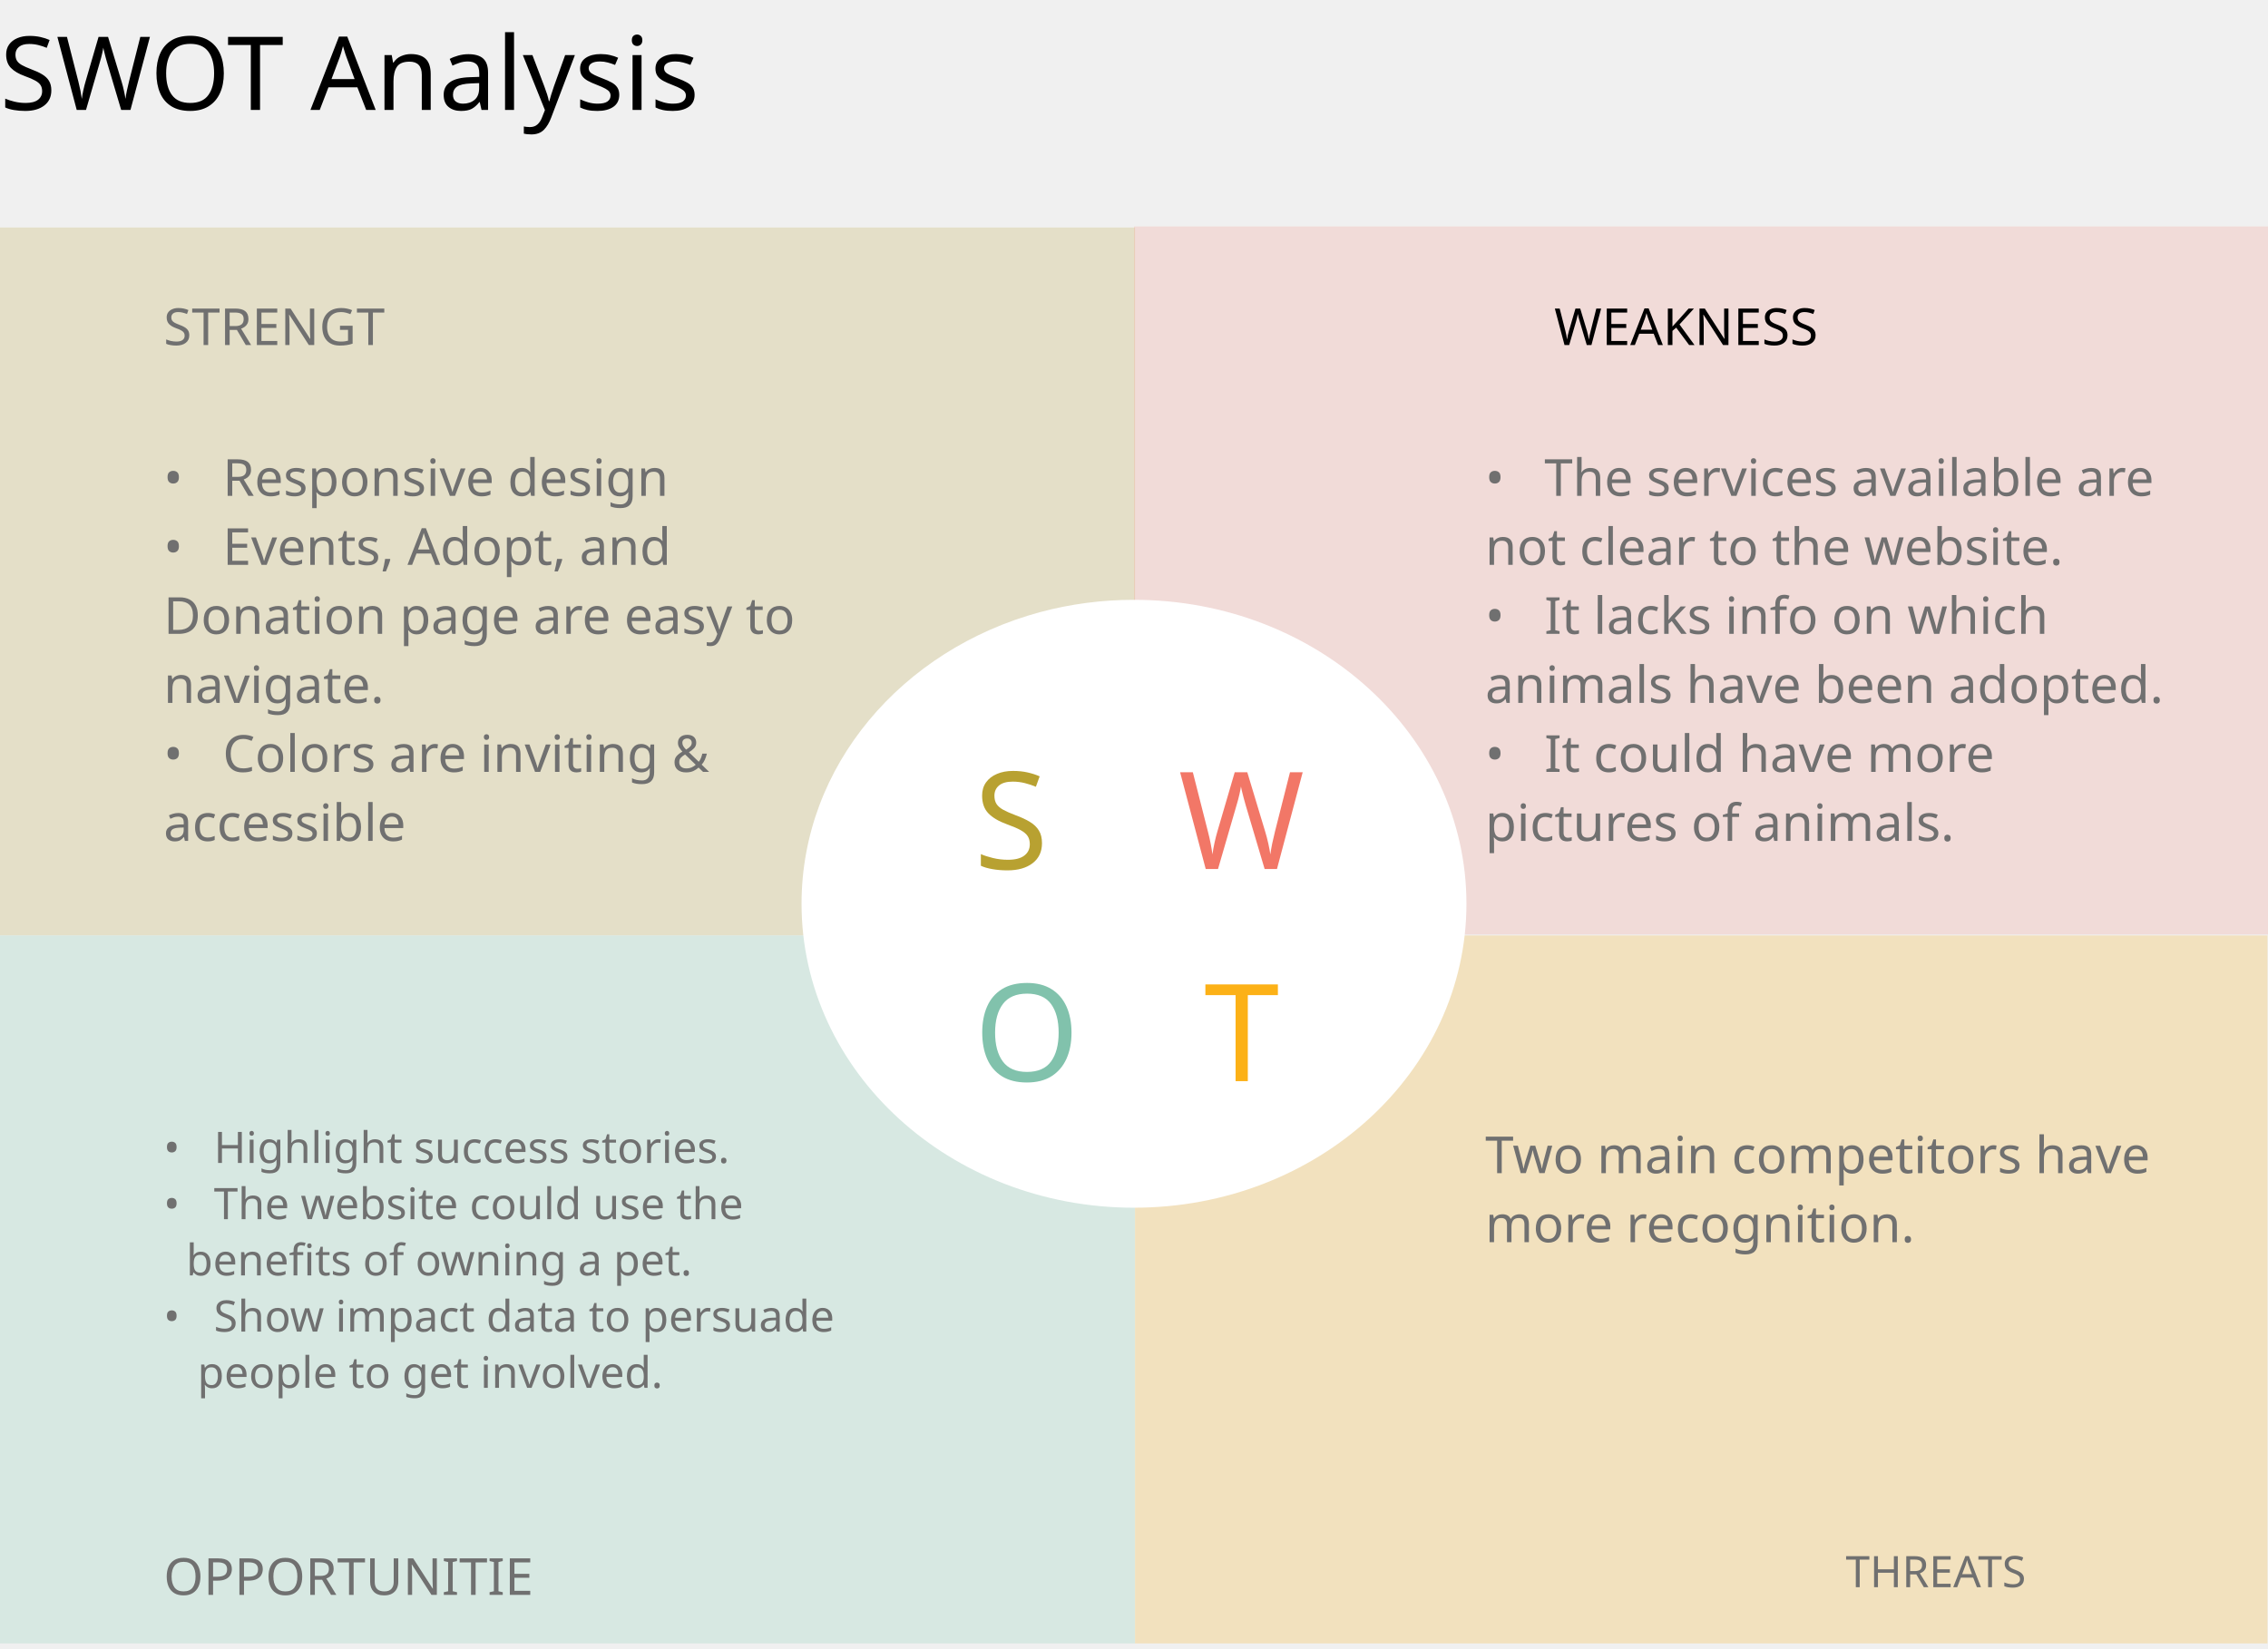
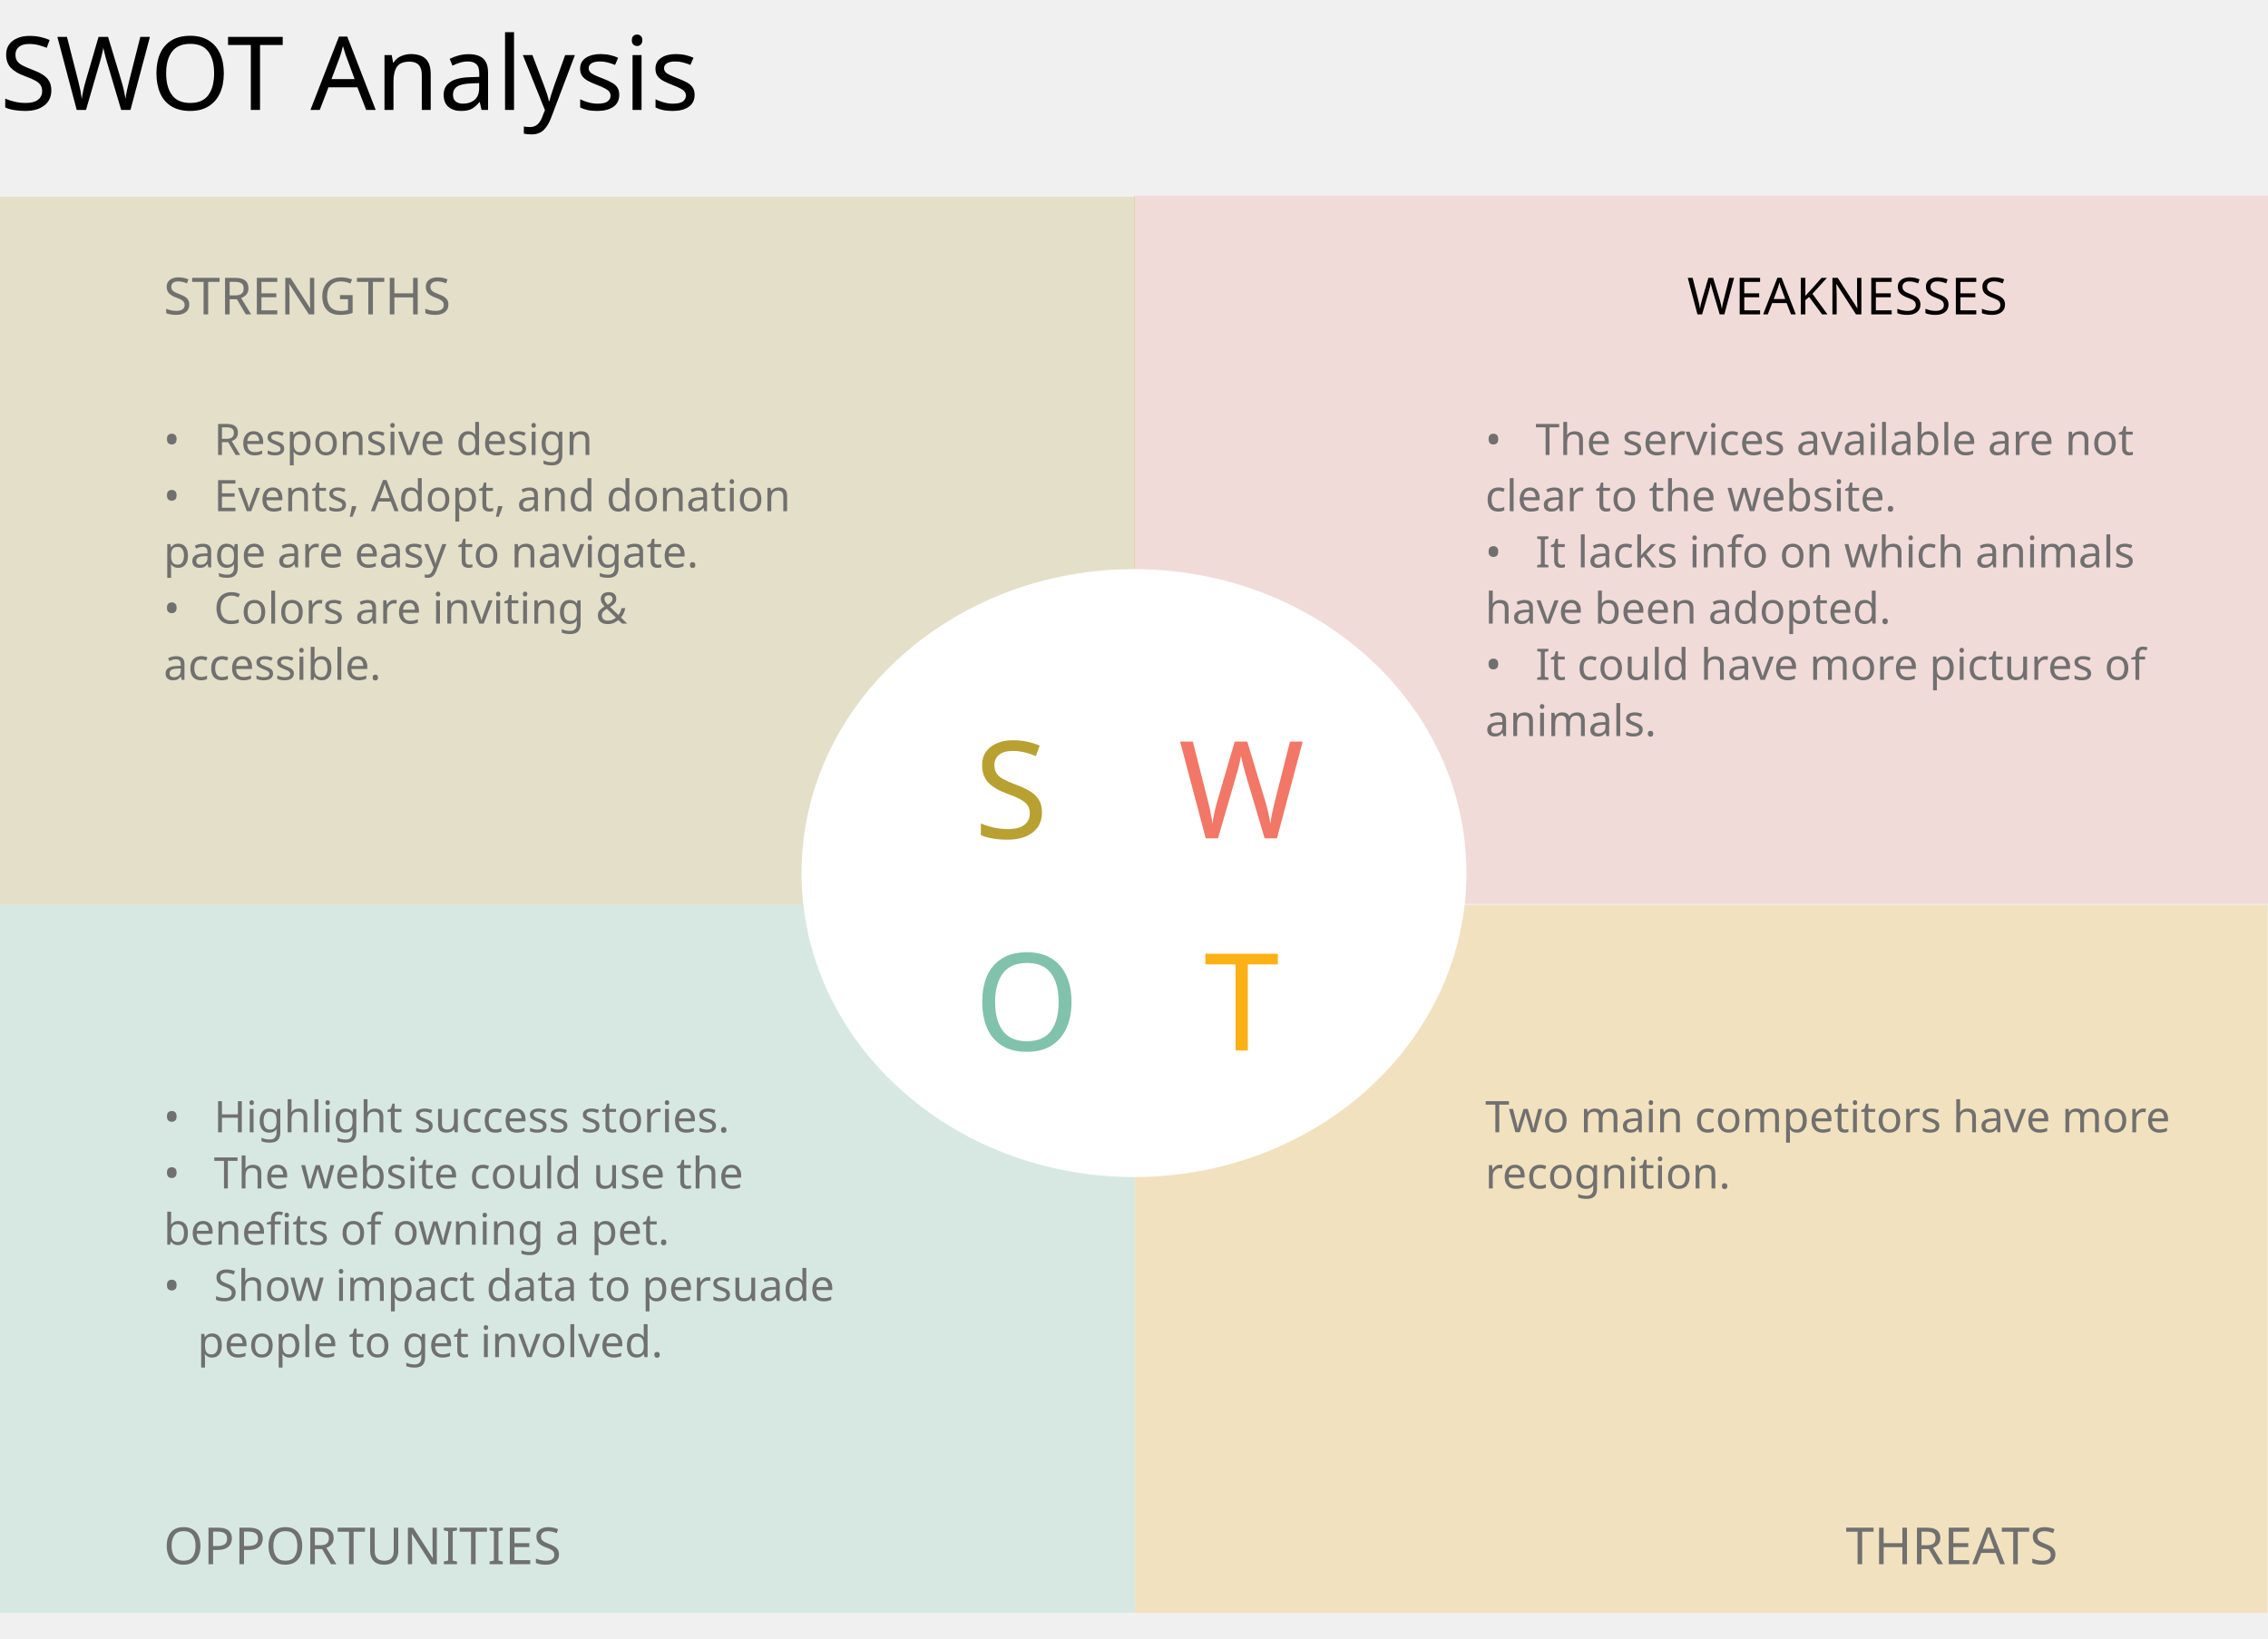
- <svg xmlns="http://www.w3.org/2000/svg" width="887.206" height="645.001" viewBox="0 0 887.206 645.001">
-   <g id="SWOT" transform="translate(-730 -17054.715)">
-     <g id="Group_43" data-name="Group 43" transform="translate(730 17143.313)">
+ <svg xmlns="http://www.w3.org/2000/svg" width="887.206" height="641.001" viewBox="0 0 887.206 641.001">
+   <g id="SWOT" transform="translate(-761 -17053.715)">
+     <g id="Group_43" data-name="Group 43" transform="translate(761 17130.313)">
      <rect id="Rectangle_96" data-name="Rectangle 96" width="444" height="277" transform="translate(0 0.403)" fill="#b8a131" opacity="0.21" />
      <text id="STRENGTHS_" data-name="STRENGTHS   " transform="translate(64 27.403)" fill="#707070" font-size="20" font-family="ZenTokyoZoo-Regular, Zen Tokyo Zoo">
-         <tspan x="0" y="19">STRENGT</tspan>
+         <tspan x="0" y="19">STRENGTHS</tspan>
      </text>
      <path id="Path_816" data-name="Path 816" d="M0,0H443.6V277.029H0Z" transform="translate(443.603 0)" fill="#f48b7e" opacity="0.21" />
      <rect id="Rectangle_97" data-name="Rectangle 97" width="444" height="277" transform="translate(0 277.403)" fill="#c4e2d8" opacity="0.56" />
      <rect id="Rectangle_98" data-name="Rectangle 98" width="443" height="277" transform="translate(444 277.403)" fill="#fcb117" opacity="0.23" />
      <path id="Path_817" data-name="Path 817" d="M130.052,0C201.878,0,260.1,53.241,260.1,118.918S201.878,237.835,130.052,237.835,0,184.594,0,118.918C0,65,39.247,19.459,93.266,4.824A141.011,141.011,0,0,1,130.052,0Z" transform="translate(313.551 146.086)" fill="#fff" />
-       <text id="WEAKNESSES_" data-name="WEAKNESSES   " transform="translate(608 27.403)" font-size="20" font-family="ZenTokyoZoo-Regular, Zen Tokyo Zoo">
-         <tspan x="0" y="19">WEAKNESS</tspan>
+       <text id="WEAKNESSES_" data-name="WEAKNESSES   " transform="translate(660 27.403)" font-size="20" font-family="ZenTokyoZoo-Regular, Zen Tokyo Zoo">
+         <tspan x="0" y="19">WEAKNESSES</tspan>
      </text>
-       <text id="OPPORTUNITIES_" data-name="OPPORTUNITIES " transform="translate(64 516.403)" fill="#707070" font-size="20" font-family="ZenTokyoZoo-Regular, Zen Tokyo Zoo">
-         <tspan x="0" y="19">OPPORTUNITIE</tspan>
+       <text id="OPPORTUNITIES" transform="translate(64 516.403)" fill="#707070" font-size="20" font-family="ZenTokyoZoo-Regular, Zen Tokyo Zoo">
+         <tspan x="0" y="19">OPPORTUNITIES</tspan>
      </text>
-       <text id="THREATS_" data-name="THREATS " transform="translate(722 532.403)" fill="#707070" font-size="17" font-family="ZenTokyoZoo-Regular, Zen Tokyo Zoo">
+       <text id="THREATS_" data-name="THREATS " transform="translate(722 535.403)" fill="#707070" font-size="20" font-family="ZenTokyoZoo-Regular, Zen Tokyo Zoo">
        <tspan x="0" y="0">THREATS</tspan>
-         <tspan x="0" y="20" />
+         <tspan x="0" y="24" />
      </text>
      <text id="S" transform="translate(381 251.403)" fill="#b8a131" font-size="53" font-family="ZenTokyoZoo-Regular, Zen Tokyo Zoo">
        <tspan x="0" y="0">S</tspan>
      </text>
      <text id="W" transform="translate(461 251.403)" fill="#f27767" font-size="53" font-family="ZenTokyoZoo-Regular, Zen Tokyo Zoo">
        <tspan x="0" y="0">W</tspan>
      </text>
      <text id="O" transform="translate(381 334.403)" fill="#81c2ac" font-size="53" font-family="ZenTokyoZoo-Regular, Zen Tokyo Zoo">
        <tspan x="0" y="0">O</tspan>
      </text>
      <text id="T" transform="translate(471 334.403)" fill="#fcb117" font-size="53" font-family="ZenTokyoZoo-Regular, Zen Tokyo Zoo">
        <tspan x="0" y="0">T</tspan>
      </text>
-       <text id="_Highlight_success_stories._The_website_could_use_the_benefits_of_owning_a_pet._Show_impact_data_to_persuade_people_to_get_involved._" data-name="•   Highlight success stories. •   The website could use the    benefits of owning a pet. •   Show impact data to persuade     people to get involved. " transform="translate(64 366.403)" fill="#707070" font-size="17" font-family="SegoeUI, Segoe UI">
+       <text id="_Highlight_success_stories._The_website_could_use_the_benefits_of_owning_a_pet._Show_impact_data_to_persuade_people_to_get_involved._" data-name="•   Highlight success stories. •   The website could use the  benefits of owning a pet. •   Show impact data to persuade     people to get involved. " transform="translate(64 366.403)" fill="#707070" font-size="17" font-family="SegoeUI, Segoe UI">
        <tspan x="0" y="0" xml:space="preserve">•   Highlight success stories.</tspan>
        <tspan x="0" y="22" xml:space="preserve">•   The website could use the </tspan>
-         <tspan x="0" y="44" xml:space="preserve">  benefits of owning a pet.</tspan>
+         <tspan x="0" y="44">benefits of owning a pet.</tspan>
        <tspan x="0" y="66" xml:space="preserve">•   Show impact data to persuade </tspan>
        <tspan x="0" y="88" xml:space="preserve">   people to get involved.</tspan>
        <tspan x="0" y="110" />
      </text>
-       <text id="Two_main_competitors_have_more_recognition._" data-name="Two main competitors have more recognition. " transform="translate(581 348.403)" fill="#707070" font-size="20" font-family="SegoeUI, Segoe UI">
-         <tspan x="0" y="22">Two main competitors have </tspan>
-         <tspan x="0" y="49">more recognition.</tspan>
-         <tspan x="0" y="76" />
+       <text id="Two_main_competitors_have_more_recognition._" data-name="Two main competitors have more recognition. " transform="translate(581 348.403)" fill="#707070" font-size="17" font-family="SegoeUI, Segoe UI">
+         <tspan x="0" y="18">Two main competitors have more </tspan>
+         <tspan x="0" y="40">recognition.</tspan>
+         <tspan x="0" y="62" />
      </text>
-       <text id="_Responsive_design_Events_Adopt_and_Donation_page_are_easy_to_navigate._Colors_are_inviting_accessible_" data-name="•   Responsive design •   Events, Adopt, and Donation page are easy to navigate. •   Colors are inviting &amp; accessible " transform="translate(64 83.403)" fill="#707070" font-size="20" font-family="SegoeUI, Segoe UI">
-         <tspan x="0" y="22" xml:space="preserve">•   Responsive design</tspan>
-         <tspan x="0" y="49" xml:space="preserve">•   Events, Adopt, and </tspan>
-         <tspan x="0" y="76">Donation page are easy to </tspan>
-         <tspan x="0" y="103">navigate.</tspan>
-         <tspan x="0" y="130" xml:space="preserve">•   Colors are inviting &amp; </tspan>
-         <tspan x="0" y="157">accessible</tspan>
-         <tspan x="0" y="184" />
+       <text id="_Responsive_design_Events_Adopt_and_donation_page_are_easy_to_navigate._Colors_are_inviting_accessible._" data-name="•   Responsive design •   Events, Adopt, and donation     page are easy to navigate. •   Colors are inviting &amp;       accessible. " transform="translate(64 83.403)" fill="#707070" font-size="17" font-family="SegoeUI, Segoe UI">
+         <tspan x="0" y="18" xml:space="preserve">•   Responsive design</tspan>
+         <tspan x="0" y="40" xml:space="preserve">•   Events, Adopt, and donation     </tspan>
+         <tspan x="0" y="62">page are easy to navigate.</tspan>
+         <tspan x="0" y="84" xml:space="preserve">•   Colors are inviting &amp;       </tspan>
+         <tspan x="0" y="106">accessible.</tspan>
+         <tspan x="0" y="128" />
      </text>
-       <text id="_The_services_available_are_not_clear_to_the_website._It_lacks_info_on_which_animals_have_been_adopted._It_could_have_more_pictures_of_animals._" data-name="•   The services available are not clear to the website. •   It lacks info on which animals have been adopted. •   It could have more pictures of animals. " transform="translate(581 83.403)" fill="#707070" font-size="20" font-family="SegoeUI, Segoe UI">
-         <tspan x="0" y="22" xml:space="preserve">•   The services available are </tspan>
-         <tspan x="0" y="49">not clear to the website.</tspan>
-         <tspan x="0" y="76" xml:space="preserve">•   It lacks info on which </tspan>
-         <tspan x="0" y="103">animals have been adopted.</tspan>
-         <tspan x="0" y="130" xml:space="preserve">•   It could have more </tspan>
-         <tspan x="0" y="157">pictures of animals.</tspan>
-         <tspan x="0" y="184" />
+       <text id="_The_services_available_are_not_clear_to_the_website._It_lacks_info_on_which_animals_have_been_adopted._It_could_have_more_pictures_of_animals._" data-name="•   The services available are not         clear to the website. •   It lacks info on which animals have been adopted. •   It could have more pictures of animals. " transform="translate(581 83.403)" fill="#707070" font-size="17" font-family="SegoeUI, Segoe UI">
+         <tspan x="0" y="18" xml:space="preserve">•   The services available are not         </tspan>
+         <tspan x="0" y="40">clear to the website.</tspan>
+         <tspan x="0" y="62" xml:space="preserve">•   It lacks info on which animals </tspan>
+         <tspan x="0" y="84">have been adopted.</tspan>
+         <tspan x="0" y="106" xml:space="preserve">•   It could have more pictures of </tspan>
+         <tspan x="0" y="128">animals.</tspan>
+         <tspan x="0" y="150" />
      </text>
    </g>
-     <text id="SWOT_Analysis" data-name="SWOT Analysis" transform="translate(730 17097.715)" font-size="40" font-family="Playfair Display">
+     <text id="SWOT_Analysis" data-name="SWOT Analysis" transform="translate(761 17096.715)" font-size="40" font-family="Playfair Display">
      <tspan x="0" y="0">SWOT Analysis</tspan>
    </text>
  </g>
</svg>
